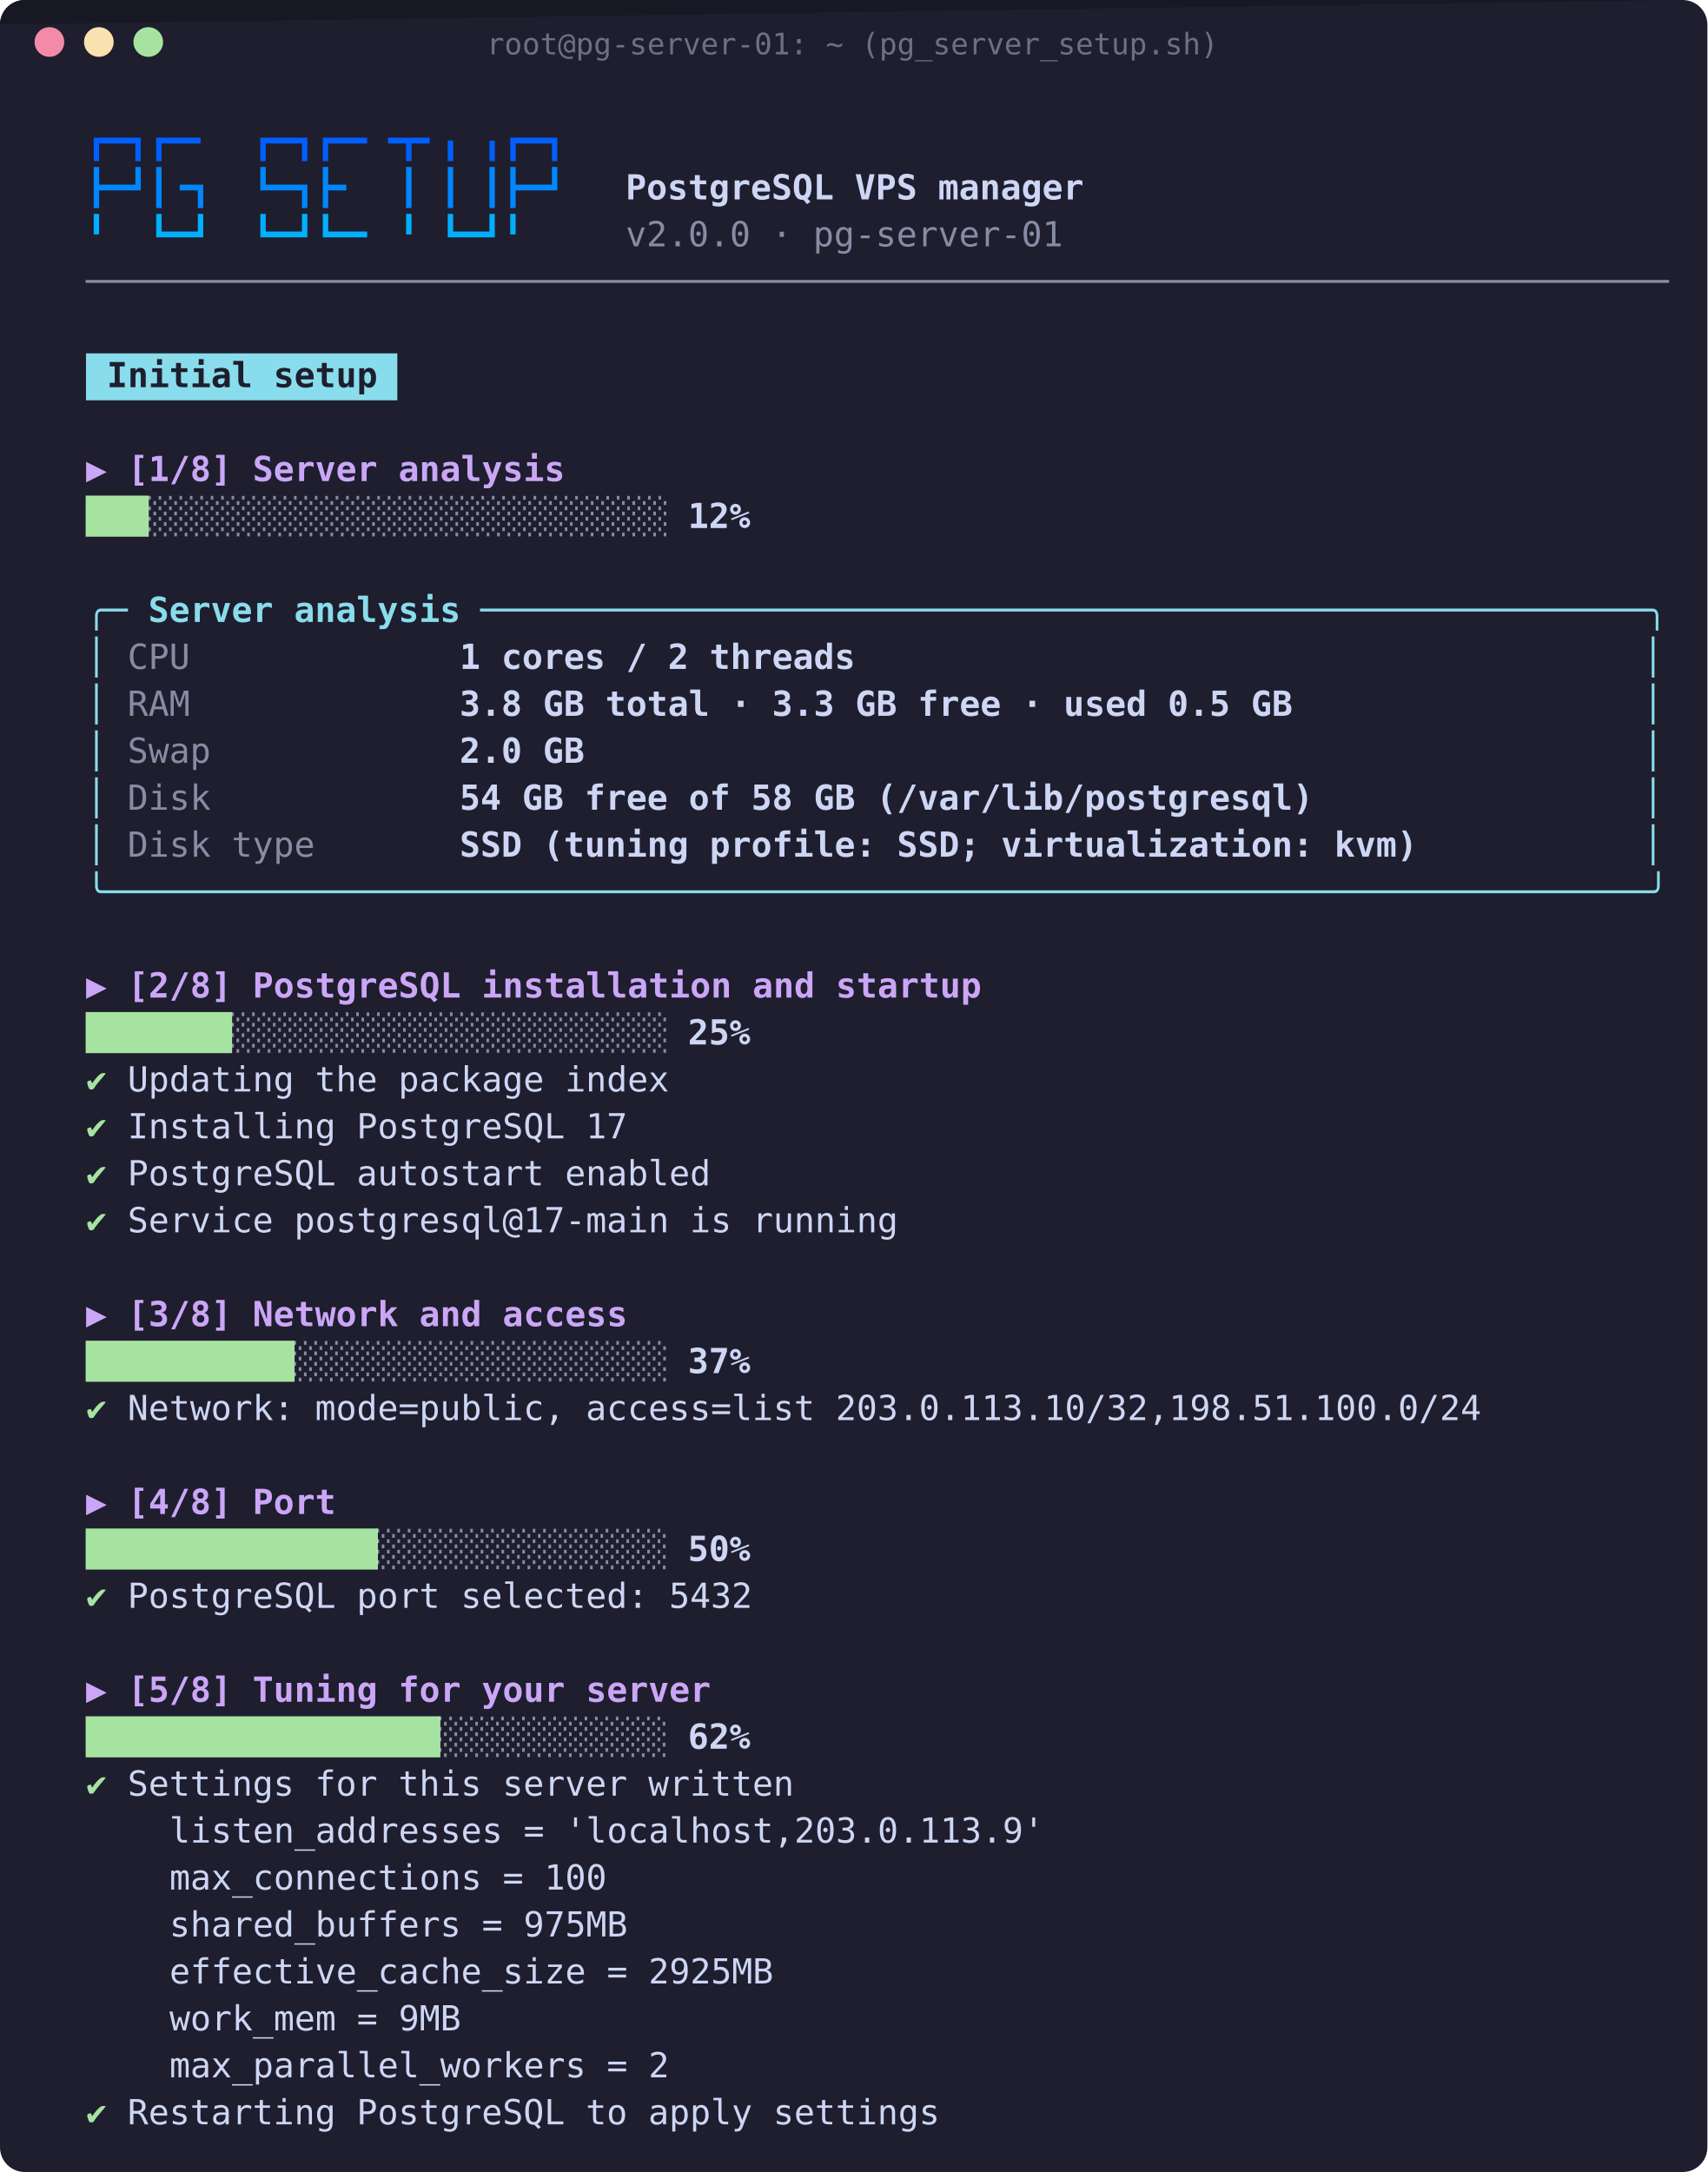
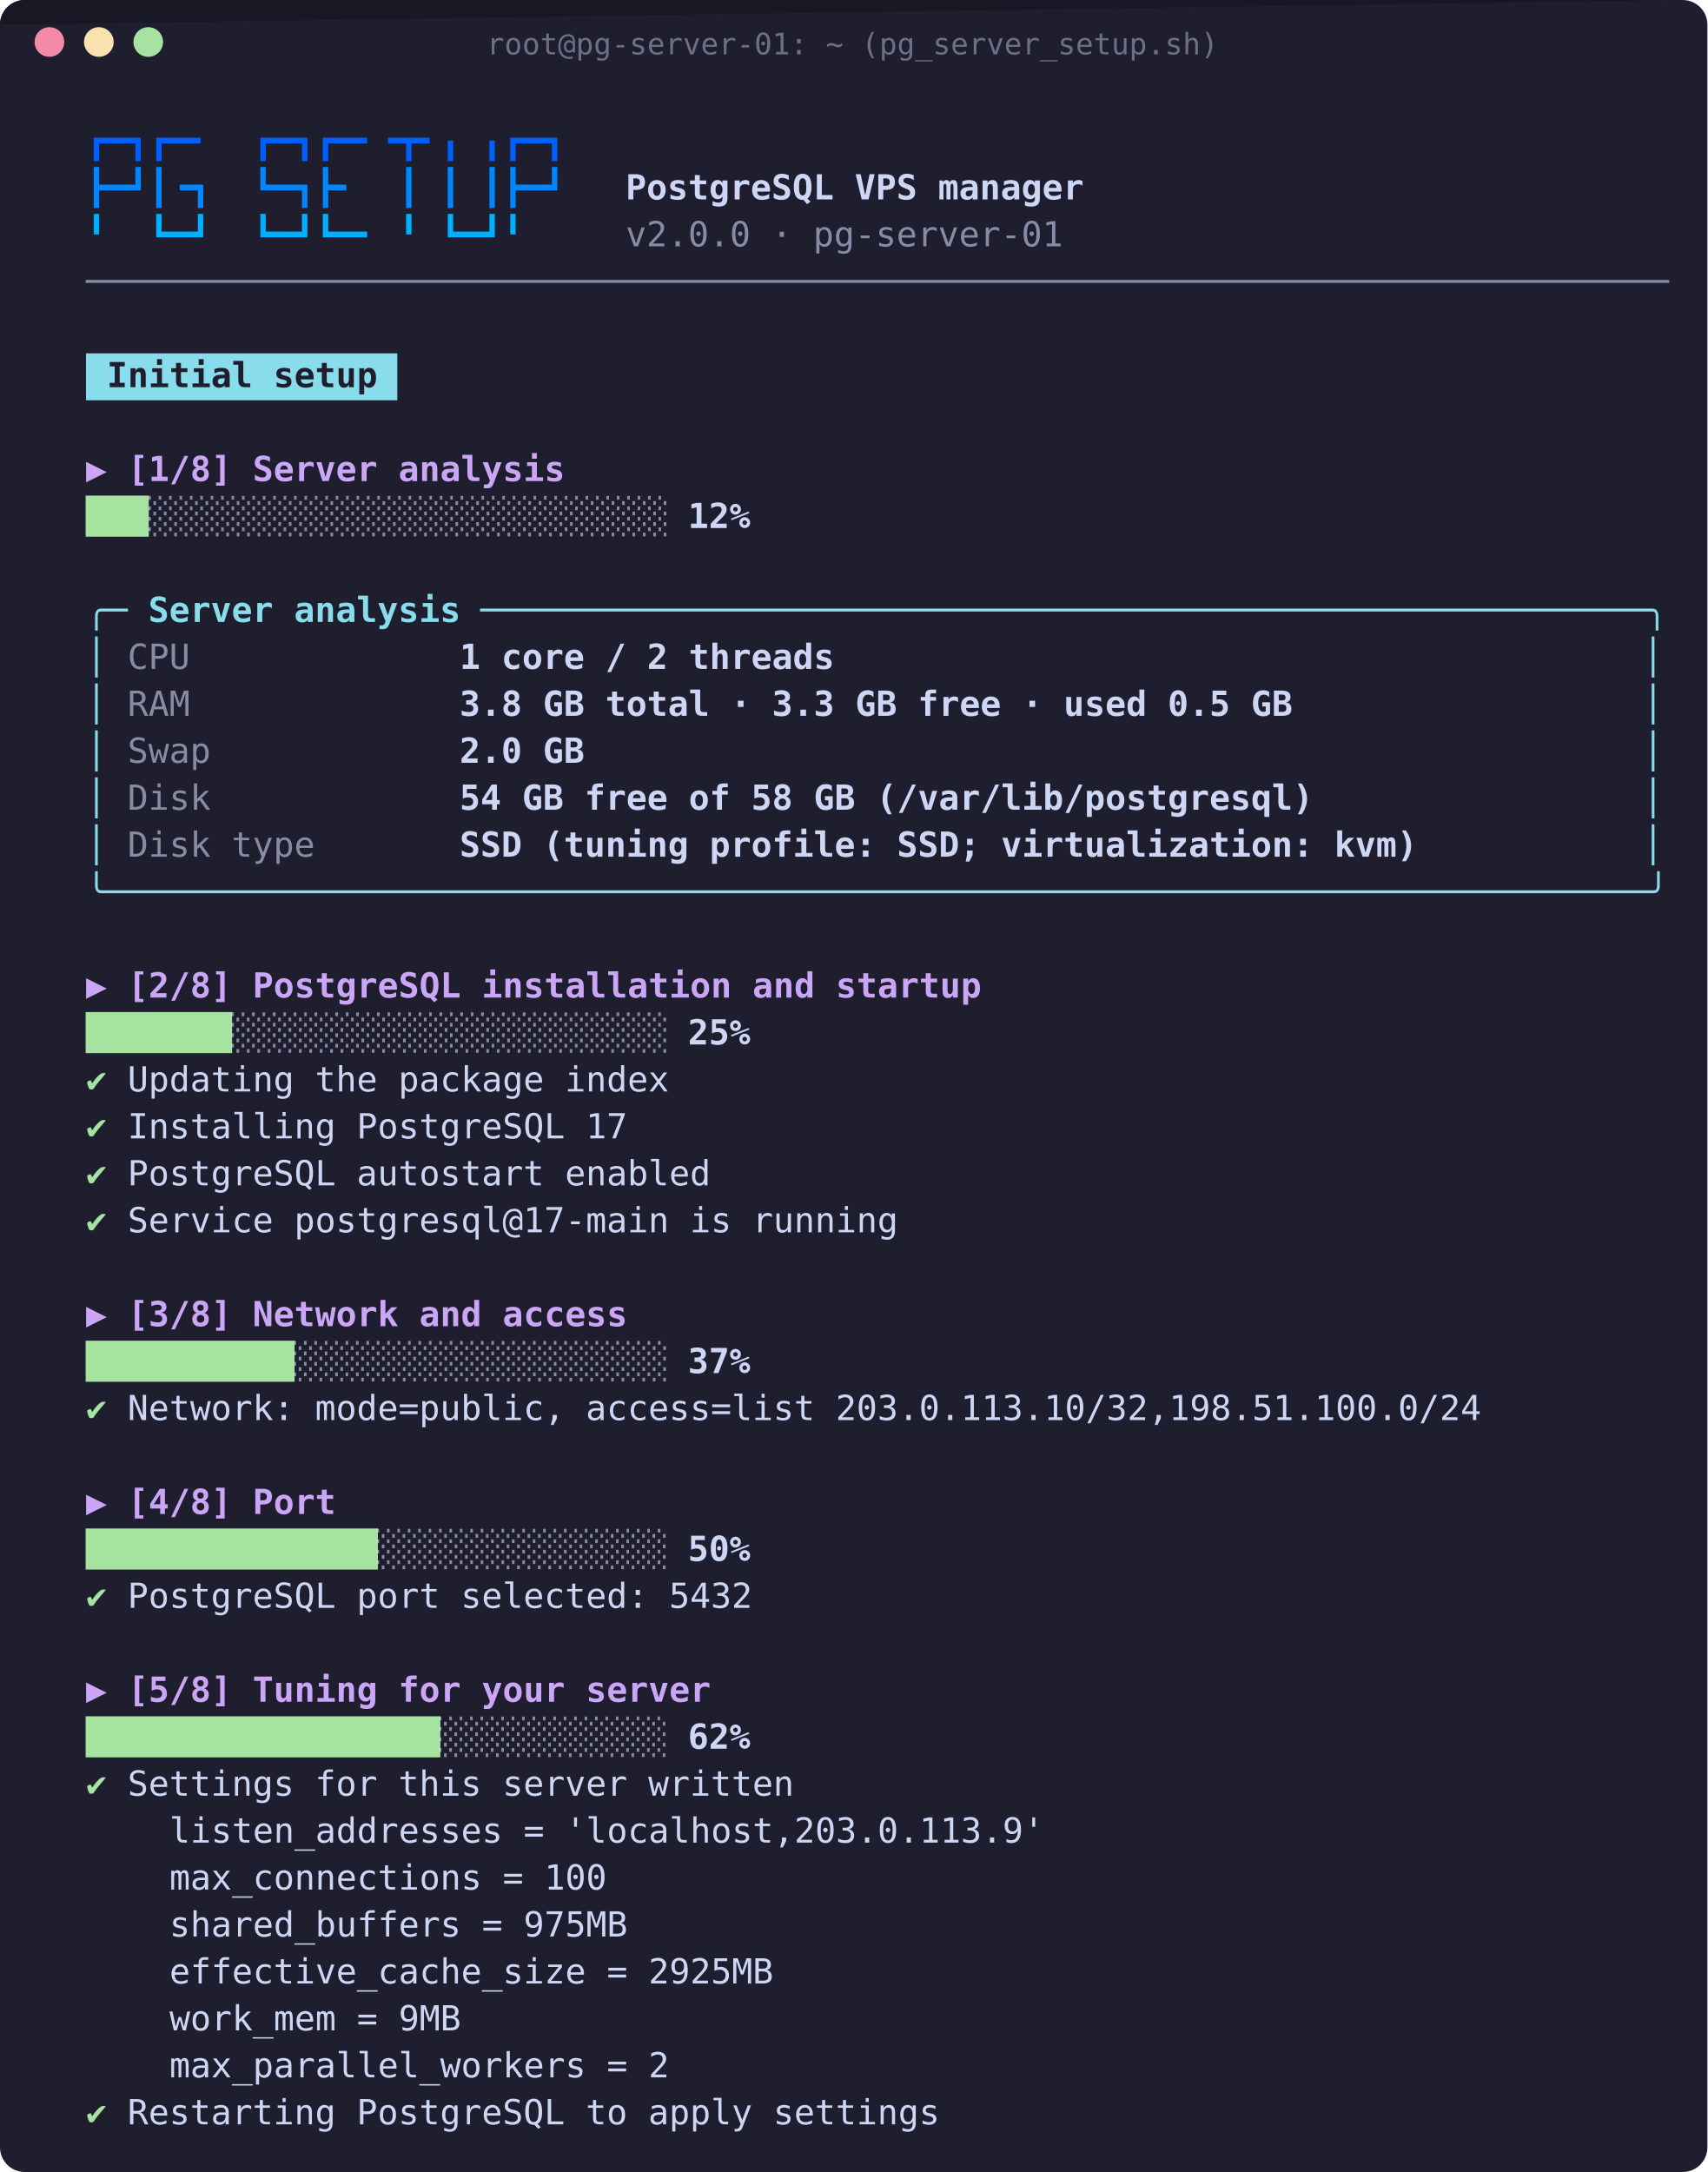
<svg xmlns="http://www.w3.org/2000/svg" width="691" height="879" viewBox="0 0 691 879" role="img" aria-label="root@pg-server-01: ~ (pg_server_setup.sh)">
  <rect width="100%" height="100%" rx="10" fill="#1e1e2e" />
  <path d="M0 10a10 10 0 0 1 10-10h671p10 10v24H0z" fill="#181825" />
  <circle cx="20" cy="17" r="6" fill="#f38ba8" />
  <circle cx="40" cy="17" r="6" fill="#f9e2af" />
  <circle cx="60" cy="17" r="6" fill="#a6e3a1" />
  <text x="345" y="22" fill="#6c7086" font-size="12" text-anchor="middle" font-family="'JetBrains Mono','DejaVu Sans Mono',Menlo,Consolas,monospace">root@pg-server-01: ~ (pg_server_setup.sh)</text>
  <g font-family="'JetBrains Mono','DejaVu Sans Mono',Menlo,Consolas,monospace" font-size="14">
    <text x="34.8" y="61.7" fill="#005fff" font-weight="bold" textLength="193.2" lengthAdjust="spacingAndGlyphs" xml:space="preserve">┏━┓┏━╸  ┏━┓┏━╸╺┳╸╻ ╻┏━┓</text>
    <text x="34.8" y="80.7" fill="#0087ff" font-weight="bold" textLength="193.2" lengthAdjust="spacingAndGlyphs" xml:space="preserve">┣━┛┃╺┓  ┗━┓┣╸  ┃ ┃ ┃┣━┛</text>
    <text x="253.2" y="80.7" fill="#cdd6f4" font-weight="bold" textLength="184.8" lengthAdjust="spacingAndGlyphs" xml:space="preserve">PostgreSQL VPS manager</text>
    <text x="34.8" y="99.7" fill="#00afff" font-weight="bold" textLength="193.2" lengthAdjust="spacingAndGlyphs" xml:space="preserve">╹  ┗━┛  ┗━┛┗━╸ ╹ ┗━┛╹  </text>
    <text x="253.2" y="99.7" fill="#cdd6f4" opacity="0.6" textLength="176.4" lengthAdjust="spacingAndGlyphs" xml:space="preserve">v2.0.0 · pg-server-01</text>
    <text x="34.8" y="118.7" fill="#cdd6f4" opacity="0.6" textLength="638.4" lengthAdjust="spacingAndGlyphs" xml:space="preserve">────────────────────────────────────────────────────────────────────────────</text>
    <rect x="34.8" y="143.0" width="126.0" height="19.0" fill="#89dceb" />
    <text x="34.8" y="156.7" fill="#1e1e2e" font-weight="bold" textLength="126.0" lengthAdjust="spacingAndGlyphs" xml:space="preserve"> Initial setup </text>
    <text x="34.8" y="194.7" fill="#cba6f7" font-weight="bold" textLength="193.2" lengthAdjust="spacingAndGlyphs" xml:space="preserve">▶ [1/8] Server analysis</text>
    <text x="34.8" y="213.7" fill="#a6e3a1" font-weight="bold" textLength="25.2" lengthAdjust="spacingAndGlyphs" xml:space="preserve">███</text>
    <text x="60.0" y="213.7" fill="#cdd6f4" opacity="0.6" textLength="210.0" lengthAdjust="spacingAndGlyphs" xml:space="preserve">░░░░░░░░░░░░░░░░░░░░░░░░░</text>
    <text x="278.4" y="213.7" fill="#cdd6f4" font-weight="bold" textLength="25.2" lengthAdjust="spacingAndGlyphs" xml:space="preserve">12%</text>
    <text x="34.8" y="251.7" fill="#89dceb" font-weight="bold" textLength="16.8" lengthAdjust="spacingAndGlyphs" xml:space="preserve">╭─</text>
    <text x="60.0" y="251.7" fill="#89dceb" font-weight="bold" textLength="126.0" lengthAdjust="spacingAndGlyphs" xml:space="preserve">Server analysis</text>
    <text x="194.4" y="251.7" fill="#89dceb" font-weight="bold" textLength="478.8" lengthAdjust="spacingAndGlyphs" xml:space="preserve">────────────────────────────────────────────────────────╮</text>
    <text x="34.8" y="270.7" fill="#89dceb" font-weight="bold" textLength="8.4" lengthAdjust="spacingAndGlyphs" xml:space="preserve">│</text>
    <text x="51.6" y="270.7" fill="#cdd6f4" opacity="0.6" textLength="25.2" lengthAdjust="spacingAndGlyphs" xml:space="preserve">CPU</text>
-     <text x="186.0" y="270.7" fill="#cdd6f4" font-weight="bold" textLength="159.6" lengthAdjust="spacingAndGlyphs" xml:space="preserve">1 cores / 2 threads</text>
+     <text x="186.0" y="270.7" fill="#cdd6f4" font-weight="bold" textLength="151.2" lengthAdjust="spacingAndGlyphs" xml:space="preserve">1 core / 2 threads</text>
    <text x="664.8" y="270.7" fill="#89dceb" font-weight="bold" textLength="8.4" lengthAdjust="spacingAndGlyphs" xml:space="preserve">│</text>
    <text x="34.8" y="289.7" fill="#89dceb" font-weight="bold" textLength="8.4" lengthAdjust="spacingAndGlyphs" xml:space="preserve">│</text>
    <text x="51.6" y="289.7" fill="#cdd6f4" opacity="0.6" textLength="25.2" lengthAdjust="spacingAndGlyphs" xml:space="preserve">RAM</text>
    <text x="186.0" y="289.7" fill="#cdd6f4" font-weight="bold" textLength="336.0" lengthAdjust="spacingAndGlyphs" xml:space="preserve">3.8 GB total · 3.3 GB free · used 0.5 GB</text>
    <text x="664.8" y="289.7" fill="#89dceb" font-weight="bold" textLength="8.4" lengthAdjust="spacingAndGlyphs" xml:space="preserve">│</text>
    <text x="34.8" y="308.7" fill="#89dceb" font-weight="bold" textLength="8.4" lengthAdjust="spacingAndGlyphs" xml:space="preserve">│</text>
    <text x="51.6" y="308.7" fill="#cdd6f4" opacity="0.6" textLength="33.6" lengthAdjust="spacingAndGlyphs" xml:space="preserve">Swap</text>
    <text x="186.0" y="308.7" fill="#cdd6f4" font-weight="bold" textLength="50.4" lengthAdjust="spacingAndGlyphs" xml:space="preserve">2.0 GB</text>
    <text x="664.8" y="308.7" fill="#89dceb" font-weight="bold" textLength="8.4" lengthAdjust="spacingAndGlyphs" xml:space="preserve">│</text>
    <text x="34.8" y="327.7" fill="#89dceb" font-weight="bold" textLength="8.4" lengthAdjust="spacingAndGlyphs" xml:space="preserve">│</text>
    <text x="51.6" y="327.7" fill="#cdd6f4" opacity="0.6" textLength="33.6" lengthAdjust="spacingAndGlyphs" xml:space="preserve">Disk</text>
    <text x="186.0" y="327.7" fill="#cdd6f4" font-weight="bold" textLength="344.4" lengthAdjust="spacingAndGlyphs" xml:space="preserve">54 GB free of 58 GB (/var/lib/postgresql)</text>
    <text x="664.8" y="327.7" fill="#89dceb" font-weight="bold" textLength="8.4" lengthAdjust="spacingAndGlyphs" xml:space="preserve">│</text>
    <text x="34.8" y="346.7" fill="#89dceb" font-weight="bold" textLength="8.4" lengthAdjust="spacingAndGlyphs" xml:space="preserve">│</text>
    <text x="51.6" y="346.7" fill="#cdd6f4" opacity="0.6" textLength="75.6" lengthAdjust="spacingAndGlyphs" xml:space="preserve">Disk type</text>
    <text x="186.0" y="346.7" fill="#cdd6f4" font-weight="bold" textLength="386.4" lengthAdjust="spacingAndGlyphs" xml:space="preserve">SSD (tuning profile: SSD; virtualization: kvm)</text>
    <text x="664.8" y="346.7" fill="#89dceb" font-weight="bold" textLength="8.4" lengthAdjust="spacingAndGlyphs" xml:space="preserve">│</text>
    <text x="34.8" y="365.7" fill="#89dceb" font-weight="bold" textLength="638.4" lengthAdjust="spacingAndGlyphs" xml:space="preserve">╰──────────────────────────────────────────────────────────────────────────╯</text>
    <text x="34.8" y="403.7" fill="#cba6f7" font-weight="bold" textLength="361.2" lengthAdjust="spacingAndGlyphs" xml:space="preserve">▶ [2/8] PostgreSQL installation and startup</text>
    <text x="34.8" y="422.7" fill="#a6e3a1" font-weight="bold" textLength="58.8" lengthAdjust="spacingAndGlyphs" xml:space="preserve">███████</text>
    <text x="93.6" y="422.7" fill="#cdd6f4" opacity="0.6" textLength="176.4" lengthAdjust="spacingAndGlyphs" xml:space="preserve">░░░░░░░░░░░░░░░░░░░░░</text>
    <text x="278.4" y="422.7" fill="#cdd6f4" font-weight="bold" textLength="25.2" lengthAdjust="spacingAndGlyphs" xml:space="preserve">25%</text>
    <text x="34.8" y="441.7" fill="#a6e3a1" font-weight="bold" textLength="8.4" lengthAdjust="spacingAndGlyphs" xml:space="preserve">✔</text>
    <text x="43.2" y="441.7" fill="#cdd6f4" textLength="226.8" lengthAdjust="spacingAndGlyphs" xml:space="preserve"> Updating the package index</text>
    <text x="34.8" y="460.7" fill="#a6e3a1" font-weight="bold" textLength="8.4" lengthAdjust="spacingAndGlyphs" xml:space="preserve">✔</text>
    <text x="43.2" y="460.7" fill="#cdd6f4" textLength="210.0" lengthAdjust="spacingAndGlyphs" xml:space="preserve"> Installing PostgreSQL 17</text>
    <text x="34.8" y="479.7" fill="#a6e3a1" font-weight="bold" textLength="8.4" lengthAdjust="spacingAndGlyphs" xml:space="preserve">✔</text>
    <text x="43.2" y="479.7" fill="#cdd6f4" textLength="243.6" lengthAdjust="spacingAndGlyphs" xml:space="preserve"> PostgreSQL autostart enabled</text>
    <text x="34.8" y="498.7" fill="#a6e3a1" font-weight="bold" textLength="8.4" lengthAdjust="spacingAndGlyphs" xml:space="preserve">✔</text>
    <text x="43.2" y="498.7" fill="#cdd6f4" textLength="319.2" lengthAdjust="spacingAndGlyphs" xml:space="preserve"> Service postgresql@17-main is running</text>
    <text x="34.8" y="536.7" fill="#cba6f7" font-weight="bold" textLength="218.4" lengthAdjust="spacingAndGlyphs" xml:space="preserve">▶ [3/8] Network and access</text>
    <text x="34.8" y="555.7" fill="#a6e3a1" font-weight="bold" textLength="84.0" lengthAdjust="spacingAndGlyphs" xml:space="preserve">██████████</text>
    <text x="118.8" y="555.7" fill="#cdd6f4" opacity="0.6" textLength="151.2" lengthAdjust="spacingAndGlyphs" xml:space="preserve">░░░░░░░░░░░░░░░░░░</text>
    <text x="278.4" y="555.7" fill="#cdd6f4" font-weight="bold" textLength="25.2" lengthAdjust="spacingAndGlyphs" xml:space="preserve">37%</text>
    <text x="34.8" y="574.7" fill="#a6e3a1" font-weight="bold" textLength="8.4" lengthAdjust="spacingAndGlyphs" xml:space="preserve">✔</text>
    <text x="43.2" y="574.7" fill="#cdd6f4" textLength="554.4" lengthAdjust="spacingAndGlyphs" xml:space="preserve"> Network: mode=public, access=list 203.0.113.10/32,198.51.100.0/24</text>
    <text x="34.8" y="612.7" fill="#cba6f7" font-weight="bold" textLength="100.8" lengthAdjust="spacingAndGlyphs" xml:space="preserve">▶ [4/8] Port</text>
    <text x="34.8" y="631.7" fill="#a6e3a1" font-weight="bold" textLength="117.6" lengthAdjust="spacingAndGlyphs" xml:space="preserve">██████████████</text>
    <text x="152.4" y="631.7" fill="#cdd6f4" opacity="0.6" textLength="117.6" lengthAdjust="spacingAndGlyphs" xml:space="preserve">░░░░░░░░░░░░░░</text>
    <text x="278.4" y="631.7" fill="#cdd6f4" font-weight="bold" textLength="25.2" lengthAdjust="spacingAndGlyphs" xml:space="preserve">50%</text>
    <text x="34.8" y="650.7" fill="#a6e3a1" font-weight="bold" textLength="8.4" lengthAdjust="spacingAndGlyphs" xml:space="preserve">✔</text>
    <text x="43.2" y="650.7" fill="#cdd6f4" textLength="260.4" lengthAdjust="spacingAndGlyphs" xml:space="preserve"> PostgreSQL port selected: 5432</text>
    <text x="34.8" y="688.7" fill="#cba6f7" font-weight="bold" textLength="252.0" lengthAdjust="spacingAndGlyphs" xml:space="preserve">▶ [5/8] Tuning for your server</text>
    <text x="34.8" y="707.7" fill="#a6e3a1" font-weight="bold" textLength="142.8" lengthAdjust="spacingAndGlyphs" xml:space="preserve">█████████████████</text>
    <text x="177.6" y="707.7" fill="#cdd6f4" opacity="0.6" textLength="92.4" lengthAdjust="spacingAndGlyphs" xml:space="preserve">░░░░░░░░░░░</text>
    <text x="278.4" y="707.7" fill="#cdd6f4" font-weight="bold" textLength="25.2" lengthAdjust="spacingAndGlyphs" xml:space="preserve">62%</text>
    <text x="34.8" y="726.7" fill="#a6e3a1" font-weight="bold" textLength="8.4" lengthAdjust="spacingAndGlyphs" xml:space="preserve">✔</text>
    <text x="43.2" y="726.7" fill="#cdd6f4" textLength="277.2" lengthAdjust="spacingAndGlyphs" xml:space="preserve"> Settings for this server written</text>
    <text x="18.0" y="745.7" fill="#cdd6f4" textLength="403.2" lengthAdjust="spacingAndGlyphs" xml:space="preserve">      listen_addresses = 'localhost,203.0.113.9'</text>
    <text x="18.0" y="764.7" fill="#cdd6f4" textLength="226.8" lengthAdjust="spacingAndGlyphs" xml:space="preserve">      max_connections = 100</text>
    <text x="18.0" y="783.7" fill="#cdd6f4" textLength="235.2" lengthAdjust="spacingAndGlyphs" xml:space="preserve">      shared_buffers = 975MB</text>
    <text x="18.0" y="802.7" fill="#cdd6f4" textLength="294.0" lengthAdjust="spacingAndGlyphs" xml:space="preserve">      effective_cache_size = 2925MB</text>
    <text x="18.0" y="821.7" fill="#cdd6f4" textLength="168.0" lengthAdjust="spacingAndGlyphs" xml:space="preserve">      work_mem = 9MB</text>
    <text x="18.0" y="840.7" fill="#cdd6f4" textLength="252.0" lengthAdjust="spacingAndGlyphs" xml:space="preserve">      max_parallel_workers = 2</text>
    <text x="34.8" y="859.7" fill="#a6e3a1" font-weight="bold" textLength="8.4" lengthAdjust="spacingAndGlyphs" xml:space="preserve">✔</text>
    <text x="43.2" y="859.7" fill="#cdd6f4" textLength="336.0" lengthAdjust="spacingAndGlyphs" xml:space="preserve"> Restarting PostgreSQL to apply settings</text>
  </g>
</svg>
